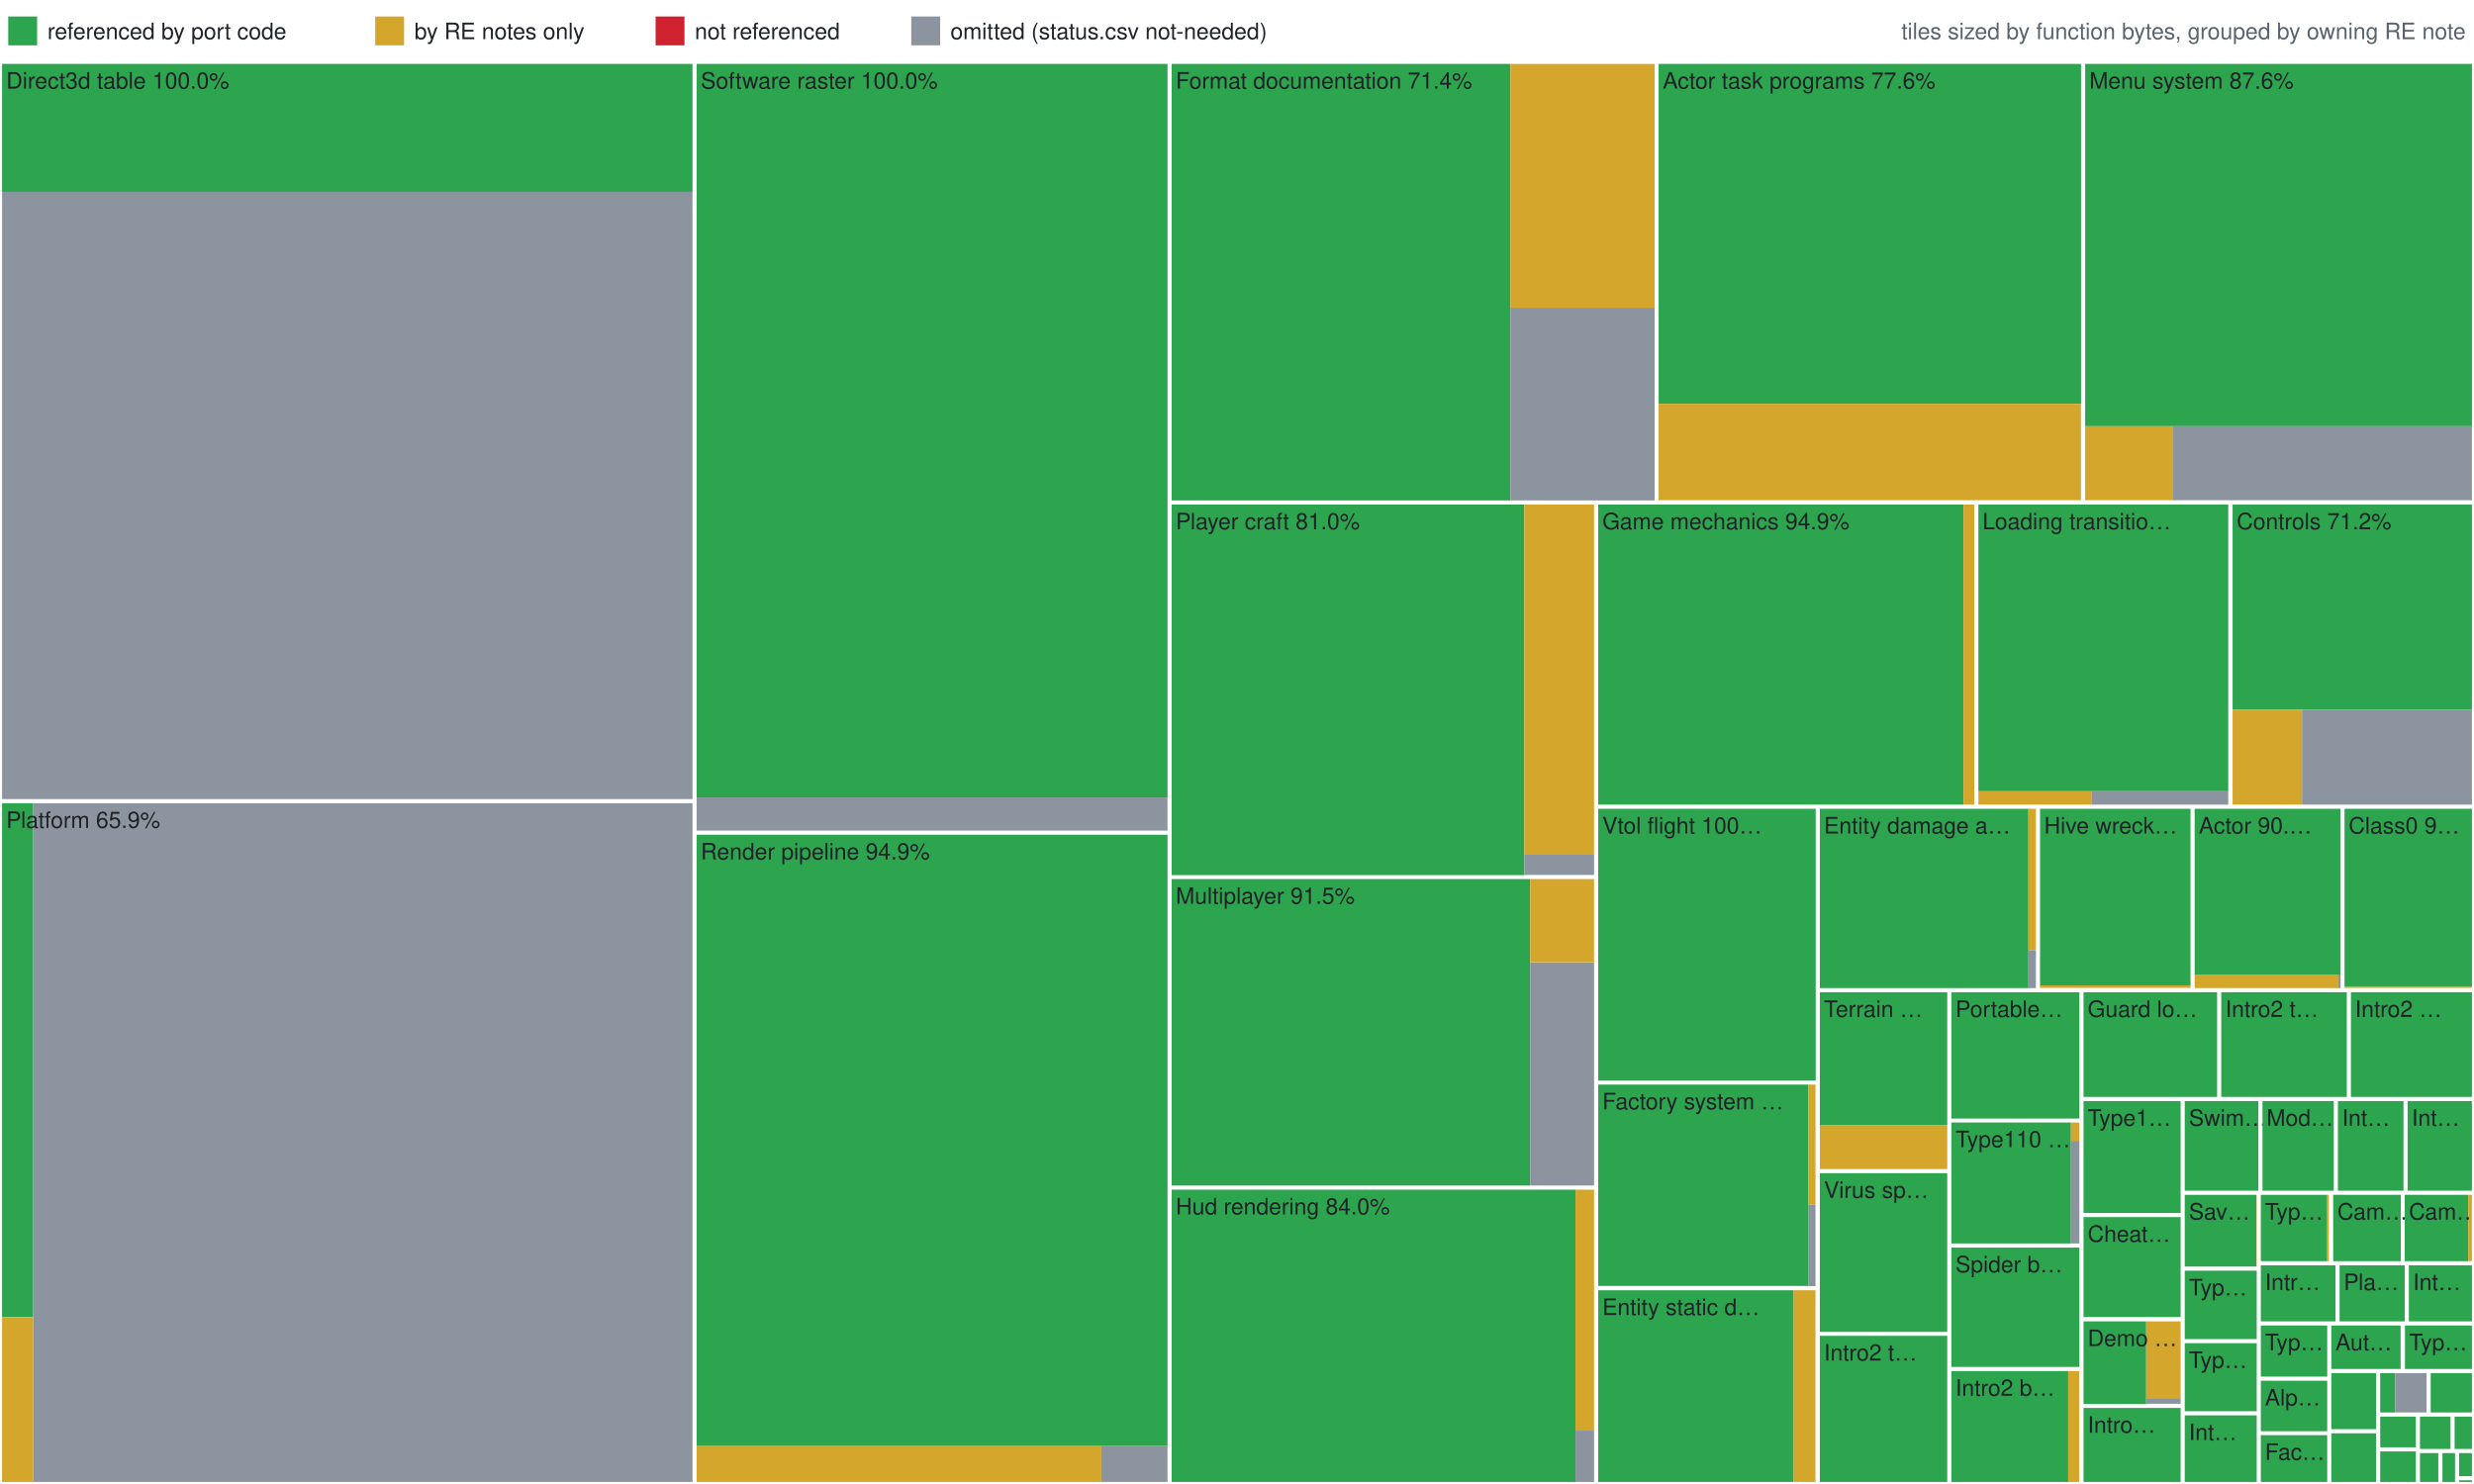
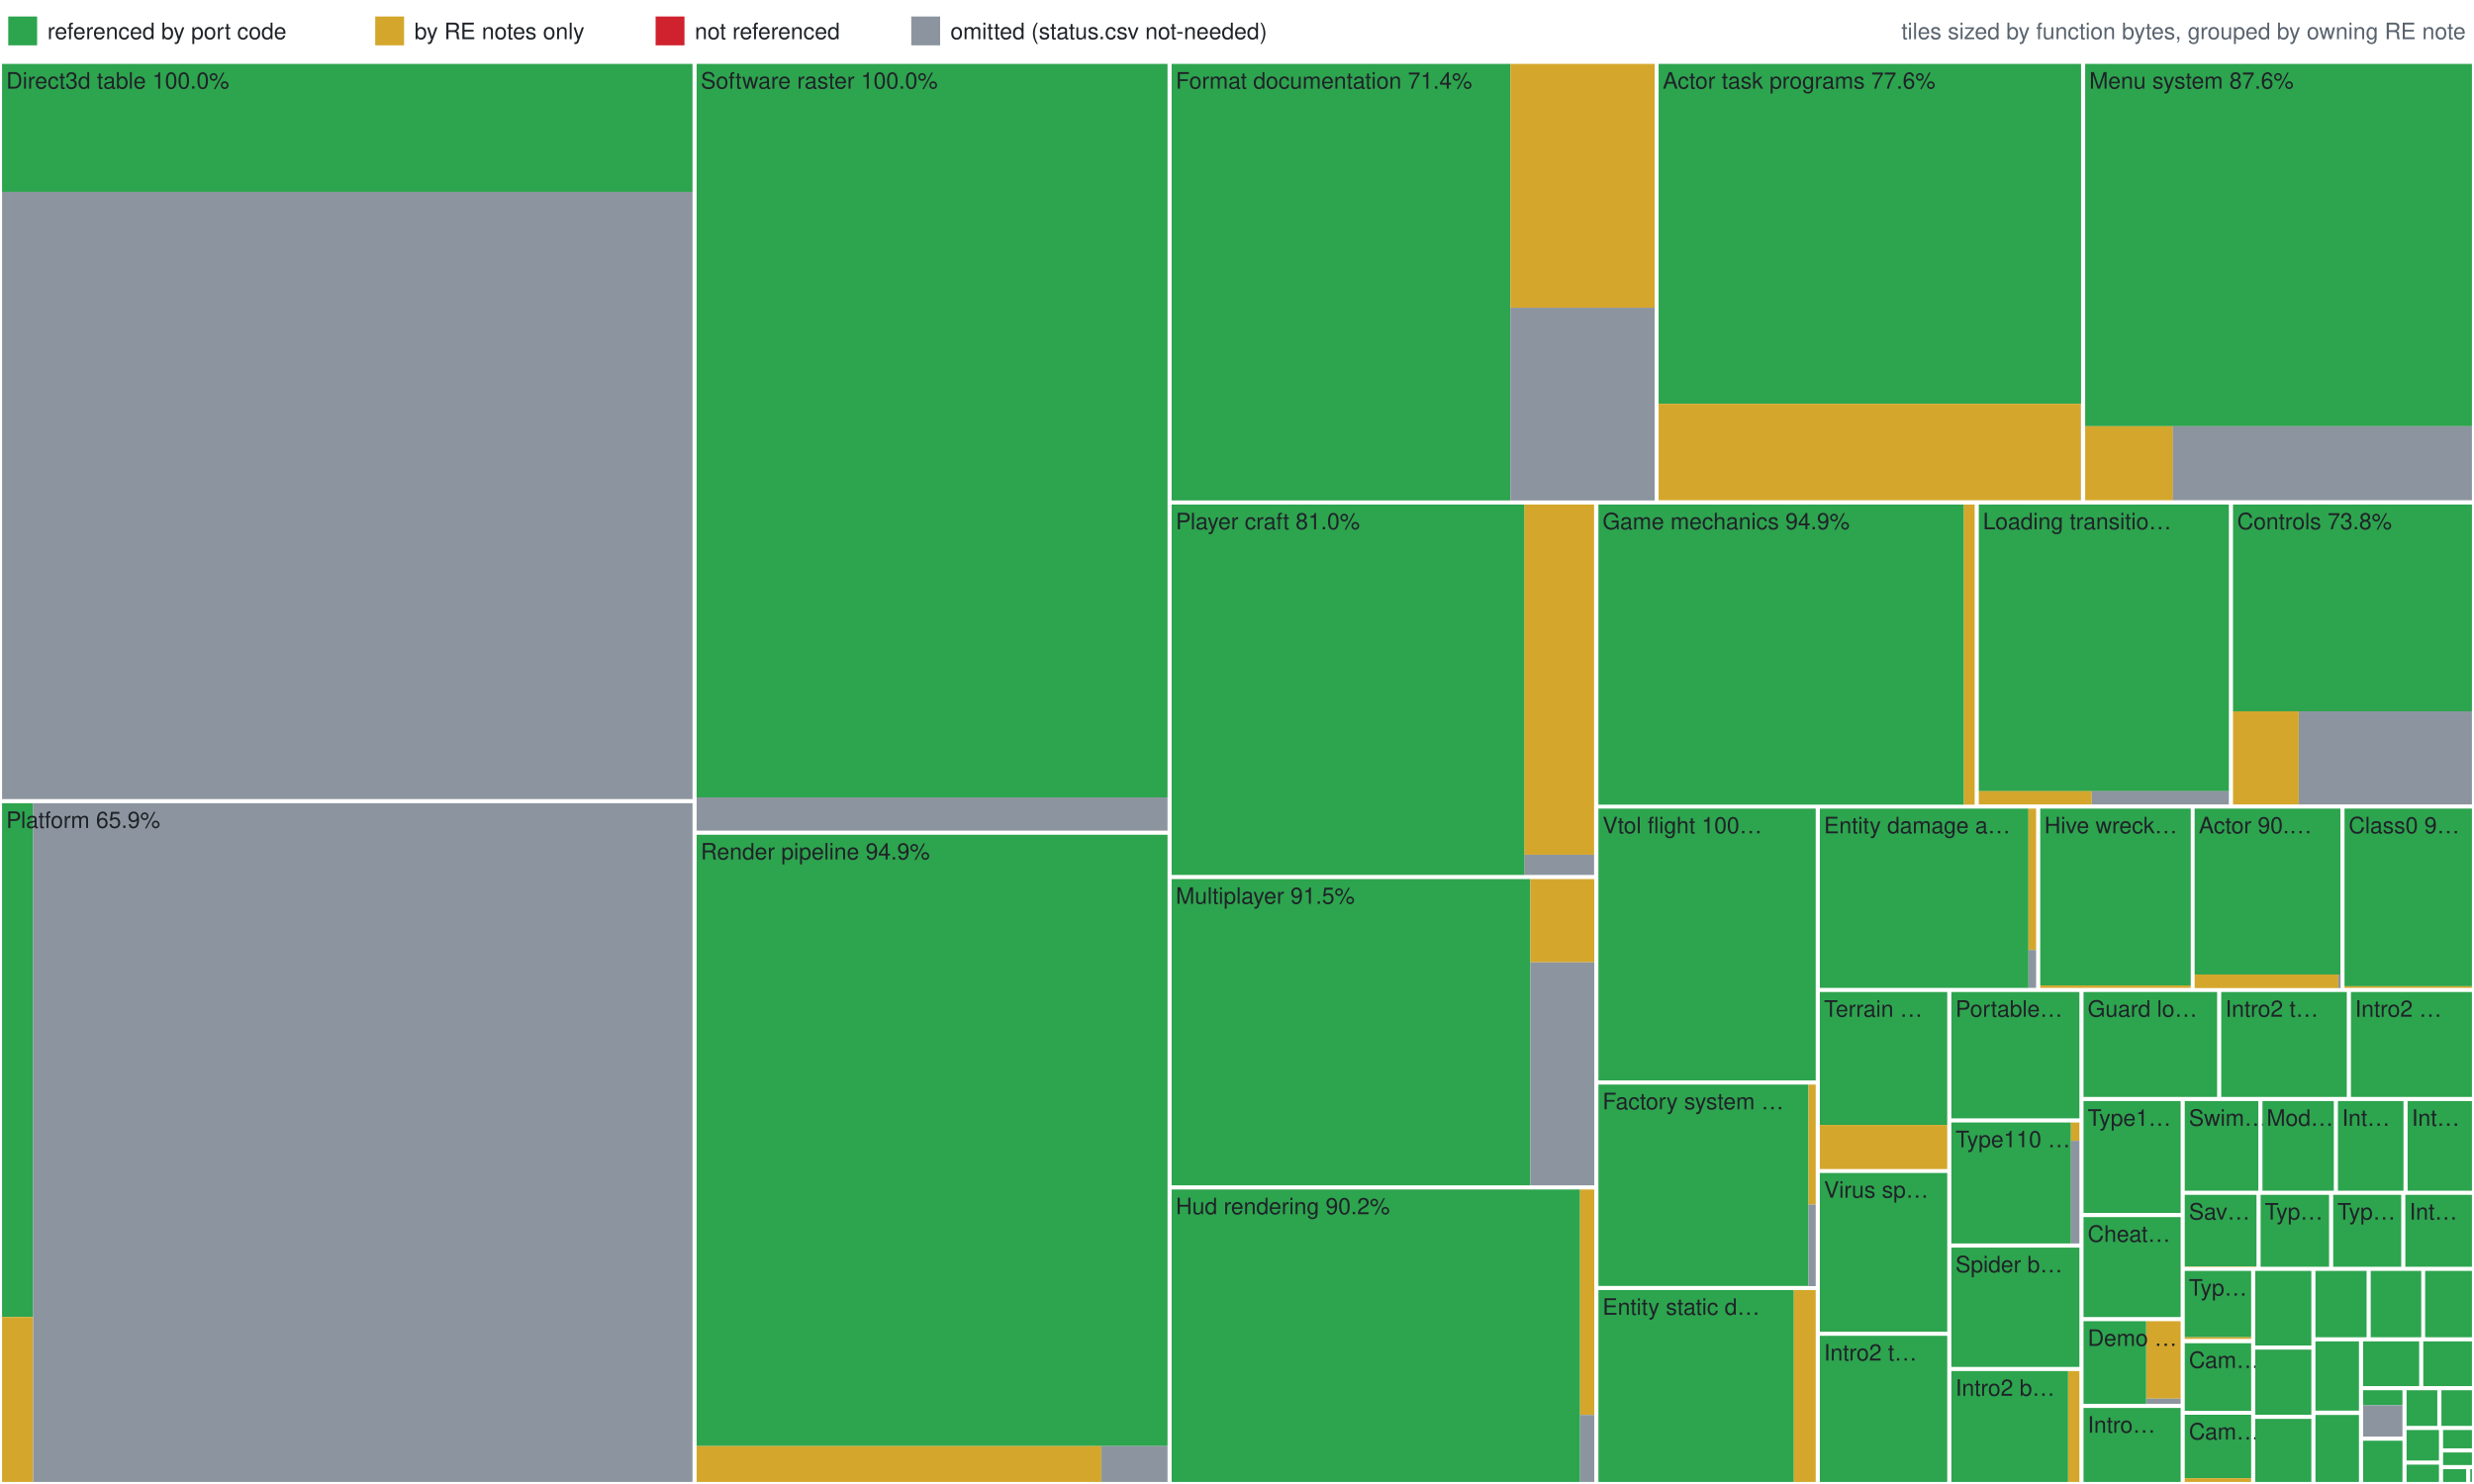
<svg xmlns="http://www.w3.org/2000/svg" width="1200" height="720" viewBox="0 0 1200 720" font-family="Segoe UI, Helvetica, Arial, sans-serif" font-size="11">
  <rect width="1200" height="720" fill="#ffffff" />
  <rect x="4" y="8" width="14" height="14" fill="#2da44e" />
  <text x="23" y="19" fill="#1f2328">referenced by port code</text>
  <rect x="182" y="8" width="14" height="14" fill="#d4a72c" />
  <text x="201" y="19" fill="#1f2328">by RE notes only</text>
  <rect x="318" y="8" width="14" height="14" fill="#cf222e" />
  <text x="337" y="19" fill="#1f2328">not referenced</text>
  <rect x="442" y="8" width="14" height="14" fill="#8c959f" />
  <text x="461" y="19" fill="#1f2328">omitted (status.csv not-needed)</text>
  <text x="1196" y="19" fill="#59636e" text-anchor="end">tiles sized by function bytes, grouped by owning RE note</text>
  <g>
    <rect x="1" y="31" width="334.9" height="62.1" fill="#2da44e" />
    <rect x="1" y="93.1" width="334.9" height="294.6" fill="#8c959f" />
    <text x="3" y="43" fill="#1f2328">Direct3d table 100.0%</text>
  </g>
  <g>
    <rect x="1" y="389.7" width="15.1" height="249.3" fill="#2da44e" />
    <rect x="1" y="639" width="15.1" height="80" fill="#d4a72c" />
    <rect x="16.1" y="389.7" width="319.8" height="329.3" fill="#8c959f" />
    <text x="3" y="401.7" fill="#1f2328">Platform 65.9%</text>
  </g>
  <g>
    <rect x="337.9" y="31" width="228.4" height="355.9" fill="#2da44e" />
    <rect x="337.9" y="386.9" width="228.4" height="16.1" fill="#8c959f" />
    <text x="339.9" y="43" fill="#1f2328">Software raster 100.0%</text>
  </g>
  <g>
    <rect x="337.9" y="405" width="228.4" height="296.6" fill="#2da44e" />
    <rect x="337.9" y="701.6" width="196.3" height="17.4" fill="#d4a72c" />
    <rect x="534.2" y="701.6" width="32.1" height="17.4" fill="#8c959f" />
    <text x="339.9" y="417" fill="#1f2328">Render pipeline 94.9%</text>
  </g>
  <g>
    <rect x="568.3" y="31" width="164.3" height="211.8" fill="#2da44e" />
    <rect x="732.6" y="31" width="70" height="118.3" fill="#d4a72c" />
    <rect x="732.6" y="149.3" width="70" height="93.5" fill="#8c959f" />
    <text x="570.3" y="43" fill="#1f2328">Format documentation 71.4%</text>
  </g>
  <g>
    <rect x="804.5" y="31" width="204.9" height="164.9" fill="#2da44e" />
    <rect x="804.5" y="195.9" width="204.8" height="46.8" fill="#d4a72c" />
    <rect x="1009.3" y="195.9" width="0.1" height="46.8" fill="#8c959f" />
    <text x="806.5" y="43" fill="#1f2328">Actor task programs 77.6%</text>
  </g>
  <g>
    <rect x="1011.4" y="31" width="187.6" height="175.8" fill="#2da44e" />
    <rect x="1011.4" y="206.8" width="42.6" height="35.9" fill="#d4a72c" />
    <rect x="1053.9" y="206.8" width="145.1" height="35.9" fill="#8c959f" />
    <text x="1013.4" y="43" fill="#1f2328">Menu system 87.6%</text>
  </g>
  <g>
-     <rect x="568.3" y="244.8" width="171.1" height="179.8" fill="#2da44e" />
-     <rect x="739.4" y="244.8" width="33.8" height="170" fill="#d4a72c" />
+     <rect x="568.3" y="244.8" width="171.2" height="179.7" fill="#2da44e" />
+     <rect x="739.4" y="244.8" width="33.8" height="169.9" fill="#d4a72c" />
    <rect x="739.4" y="414.7" width="33.8" height="9.8" fill="#8c959f" />
    <text x="570.3" y="256.8" fill="#1f2328">Player craft 81.0%</text>
  </g>
  <g>
-     <rect x="568.3" y="426.5" width="173.9" height="148.7" fill="#2da44e" />
-     <rect x="742.2" y="426.5" width="31" height="40.4" fill="#d4a72c" />
-     <rect x="742.2" y="467" width="31" height="108.2" fill="#8c959f" />
+     <rect x="568.3" y="426.5" width="174" height="148.6" fill="#2da44e" />
+     <rect x="742.3" y="426.5" width="31" height="40.4" fill="#d4a72c" />
+     <rect x="742.3" y="466.9" width="31" height="108.2" fill="#8c959f" />
    <text x="570.3" y="438.5" fill="#1f2328">Multiplayer 91.5%</text>
  </g>
  <g>
-     <rect x="568.3" y="577.2" width="196" height="141.8" fill="#2da44e" />
-     <rect x="764.2" y="577.2" width="9" height="116.9" fill="#d4a72c" />
-     <rect x="764.2" y="694.1" width="9" height="24.9" fill="#8c959f" />
-     <text x="570.3" y="589.2" fill="#1f2328">Hud rendering 84.0%</text>
-   </g>
-   <g>
-     <rect x="775.2" y="244.8" width="177.2" height="145.6" fill="#2da44e" />
-     <rect x="952.4" y="244.8" width="5.2" height="145.6" fill="#d4a72c" />
-     <text x="777.2" y="256.8" fill="#1f2328">Game mechanics 94.9%</text>
-   </g>
-   <g>
-     <rect x="959.6" y="244.8" width="121.2" height="139.1" fill="#2da44e" />
-     <rect x="959.6" y="383.9" width="54.8" height="6.5" fill="#d4a72c" />
-     <rect x="1014.4" y="383.9" width="66.4" height="6.5" fill="#8c959f" />
-     <text x="961.6" y="256.8" fill="#1f2328">Loading transitio…</text>
-   </g>
-   <g>
-     <rect x="1082.9" y="244.8" width="116.1" height="99.5" fill="#2da44e" />
-     <rect x="1082.9" y="344.3" width="33.8" height="46.1" fill="#d4a72c" />
-     <rect x="1116.6" y="344.3" width="82.4" height="46.1" fill="#8c959f" />
-     <text x="1084.9" y="256.8" fill="#1f2328">Controls 71.2%</text>
-   </g>
-   <g>
-     <rect x="775.2" y="392.4" width="105.5" height="131.9" fill="#2da44e" />
-     <text x="777.2" y="404.4" fill="#1f2328">Vtol flight 100…</text>
-   </g>
-   <g>
-     <rect x="775.2" y="526.2" width="102" height="97.7" fill="#2da44e" />
-     <rect x="877.1" y="526.2" width="3.5" height="58.2" fill="#d4a72c" />
-     <rect x="877.1" y="584.4" width="3.5" height="39.6" fill="#8c959f" />
-     <text x="777.2" y="538.2" fill="#1f2328">Factory system …</text>
-   </g>
-   <g>
-     <rect x="775.2" y="626" width="94.8" height="93" fill="#2da44e" />
-     <rect x="870" y="626" width="10.6" height="93" fill="#d4a72c" />
-     <text x="777.2" y="638" fill="#1f2328">Entity static d…</text>
-   </g>
-   <g>
-     <rect x="882.7" y="392.4" width="101.2" height="87" fill="#2da44e" />
-     <rect x="983.8" y="392.4" width="3.7" height="68.6" fill="#d4a72c" />
-     <rect x="983.8" y="461" width="3.7" height="18.4" fill="#8c959f" />
-     <text x="884.7" y="404.4" fill="#1f2328">Entity damage a…</text>
-   </g>
-   <g>
-     <rect x="989.5" y="392.4" width="73" height="85.8" fill="#2da44e" />
-     <rect x="989.5" y="478.1" width="73" height="1.2" fill="#d4a72c" />
-     <text x="991.5" y="404.4" fill="#1f2328">Hive wreck…</text>
-   </g>
-   <g>
-     <rect x="1064.5" y="392.4" width="70.7" height="80.4" fill="#2da44e" />
+     <rect x="568.3" y="577.1" width="198.1" height="141.9" fill="#2da44e" />
+     <rect x="766.4" y="577.1" width="6.9" height="109.4" fill="#d4a72c" />
+     <rect x="766.4" y="686.5" width="6.9" height="32.5" fill="#8c959f" />
+     <text x="570.3" y="589.1" fill="#1f2328">Hud rendering 90.2%</text>
+   </g>
+   <g>
+     <rect x="775.3" y="244.8" width="177.3" height="145.6" fill="#2da44e" />
+     <rect x="952.6" y="244.8" width="5.2" height="145.6" fill="#d4a72c" />
+     <text x="777.3" y="256.8" fill="#1f2328">Game mechanics 94.9%</text>
+   </g>
+   <g>
+     <rect x="959.8" y="244.8" width="121.3" height="139.1" fill="#2da44e" />
+     <rect x="959.8" y="383.8" width="54.8" height="6.5" fill="#d4a72c" />
+     <rect x="1014.6" y="383.8" width="66.5" height="6.5" fill="#8c959f" />
+     <text x="961.8" y="256.8" fill="#1f2328">Loading transitio…</text>
+   </g>
+   <g>
+     <rect x="1083.1" y="244.8" width="115.9" height="100.4" fill="#2da44e" />
+     <rect x="1083.1" y="345.1" width="31.9" height="45.2" fill="#d4a72c" />
+     <rect x="1115" y="345.1" width="84" height="45.2" fill="#8c959f" />
+     <text x="1085.1" y="256.8" fill="#1f2328">Controls 73.8%</text>
+   </g>
+   <g>
+     <rect x="775.3" y="392.3" width="105.4" height="131.9" fill="#2da44e" />
+     <text x="777.3" y="404.3" fill="#1f2328">Vtol flight 100…</text>
+   </g>
+   <g>
+     <rect x="775.3" y="526.2" width="101.9" height="97.7" fill="#2da44e" />
+     <rect x="877.2" y="526.2" width="3.5" height="58.2" fill="#d4a72c" />
+     <rect x="877.2" y="584.4" width="3.5" height="39.6" fill="#8c959f" />
+     <text x="777.3" y="538.2" fill="#1f2328">Factory system …</text>
+   </g>
+   <g>
+     <rect x="775.3" y="625.9" width="94.8" height="93.1" fill="#2da44e" />
+     <rect x="870.1" y="625.9" width="10.6" height="93.1" fill="#d4a72c" />
+     <text x="777.3" y="637.9" fill="#1f2328">Entity static d…</text>
+   </g>
+   <g>
+     <rect x="882.7" y="392.3" width="101.2" height="87" fill="#2da44e" />
+     <rect x="983.9" y="392.3" width="3.7" height="68.6" fill="#d4a72c" />
+     <rect x="983.9" y="460.9" width="3.7" height="18.4" fill="#8c959f" />
+     <text x="884.7" y="404.3" fill="#1f2328">Entity damage a…</text>
+   </g>
+   <g>
+     <rect x="989.6" y="392.3" width="73" height="85.8" fill="#2da44e" />
+     <rect x="989.6" y="478.1" width="73" height="1.2" fill="#d4a72c" />
+     <text x="991.6" y="404.3" fill="#1f2328">Hive wreck…</text>
+   </g>
+   <g>
+     <rect x="1064.5" y="392.3" width="70.7" height="80.5" fill="#2da44e" />
    <rect x="1064.5" y="472.8" width="69.7" height="6.6" fill="#d4a72c" />
    <rect x="1134.2" y="472.8" width="1.1" height="6.6" fill="#8c959f" />
-     <text x="1066.5" y="404.4" fill="#1f2328">Actor 90.…</text>
-   </g>
-   <g>
-     <rect x="1137.2" y="392.4" width="61.8" height="86.2" fill="#2da44e" />
+     <text x="1066.5" y="404.3" fill="#1f2328">Actor 90.…</text>
+   </g>
+   <g>
+     <rect x="1137.2" y="392.3" width="61.8" height="86.2" fill="#2da44e" />
    <rect x="1137.2" y="478.5" width="61.8" height="0.8" fill="#d4a72c" />
-     <text x="1139.2" y="404.4" fill="#1f2328">Class0 9…</text>
-   </g>
-   <g>
-     <rect x="882.7" y="481.4" width="61.8" height="64.4" fill="#2da44e" />
+     <text x="1139.2" y="404.3" fill="#1f2328">Class0 9…</text>
+   </g>
+   <g>
+     <rect x="882.7" y="481.3" width="61.8" height="64.5" fill="#2da44e" />
    <rect x="882.7" y="545.8" width="61.8" height="21.4" fill="#d4a72c" />
-     <text x="884.7" y="493.4" fill="#1f2328">Terrain …</text>
-   </g>
-   <g>
-     <rect x="882.7" y="569.2" width="61.8" height="77" fill="#2da44e" />
-     <text x="884.7" y="581.2" fill="#1f2328">Virus sp…</text>
+     <text x="884.7" y="493.3" fill="#1f2328">Terrain …</text>
+   </g>
+   <g>
+     <rect x="882.7" y="569.1" width="61.8" height="77" fill="#2da44e" />
+     <text x="884.7" y="581.1" fill="#1f2328">Virus sp…</text>
  </g>
  <g>
    <rect x="882.7" y="648.1" width="61.8" height="70.9" fill="#2da44e" />
    <text x="884.7" y="660.1" fill="#1f2328">Intro2 t…</text>
  </g>
  <g>
-     <rect x="946.5" y="481.4" width="62.1" height="61.3" fill="#2da44e" />
-     <text x="948.5" y="493.4" fill="#1f2328">Portable…</text>
+     <rect x="946.5" y="481.3" width="62.1" height="61.3" fill="#2da44e" />
+     <text x="948.5" y="493.3" fill="#1f2328">Portable…</text>
  </g>
  <g>
    <rect x="946.5" y="544.6" width="58" height="58.7" fill="#2da44e" />
    <rect x="1004.5" y="544.6" width="4.1" height="8.9" fill="#d4a72c" />
    <rect x="1004.5" y="553.5" width="4.1" height="49.8" fill="#8c959f" />
    <text x="948.5" y="556.6" fill="#1f2328">Type110 …</text>
  </g>
  <g>
    <rect x="946.5" y="605.3" width="62.1" height="57.9" fill="#2da44e" />
    <text x="948.5" y="617.3" fill="#1f2328">Spider b…</text>
  </g>
  <g>
-     <rect x="946.5" y="665.2" width="56.7" height="53.8" fill="#2da44e" />
-     <rect x="1003.1" y="665.2" width="5.4" height="53.8" fill="#d4a72c" />
+     <rect x="946.5" y="665.2" width="56.6" height="53.8" fill="#2da44e" />
+     <rect x="1003.2" y="665.2" width="5.4" height="53.8" fill="#d4a72c" />
    <text x="948.5" y="677.2" fill="#1f2328">Intro2 b…</text>
  </g>
  <g>
-     <rect x="1010.6" y="481.4" width="64.8" height="50.8" fill="#2da44e" />
-     <text x="1012.6" y="493.4" fill="#1f2328">Guard lo…</text>
-   </g>
-   <g>
-     <rect x="1077.4" y="481.4" width="60.9" height="50.8" fill="#2da44e" />
-     <text x="1079.4" y="493.4" fill="#1f2328">Intro2 t…</text>
-   </g>
-   <g>
-     <rect x="1140.3" y="481.4" width="58.7" height="50.8" fill="#2da44e" />
-     <text x="1142.3" y="493.4" fill="#1f2328">Intro2 …</text>
+     <rect x="1010.6" y="481.3" width="64.8" height="50.9" fill="#2da44e" />
+     <text x="1012.6" y="493.3" fill="#1f2328">Guard lo…</text>
+   </g>
+   <g>
+     <rect x="1077.4" y="481.3" width="60.9" height="50.9" fill="#2da44e" />
+     <text x="1079.4" y="493.3" fill="#1f2328">Intro2 t…</text>
+   </g>
+   <g>
+     <rect x="1140.3" y="481.3" width="58.7" height="50.9" fill="#2da44e" />
+     <text x="1142.3" y="493.3" fill="#1f2328">Intro2 …</text>
  </g>
  <g>
    <rect x="1010.6" y="534.2" width="47.1" height="54.3" fill="#2da44e" />
    <text x="1012.6" y="546.2" fill="#1f2328">Type1…</text>
  </g>
  <g>
    <rect x="1010.6" y="590.5" width="47.1" height="48.5" fill="#2da44e" />
    <text x="1012.6" y="602.5" fill="#1f2328">Cheat…</text>
  </g>
  <g>
-     <rect x="1010.6" y="641.1" width="30.4" height="40.1" fill="#2da44e" />
-     <rect x="1041" y="641.1" width="16.7" height="37.6" fill="#d4a72c" />
-     <rect x="1041" y="678.6" width="16.7" height="2.5" fill="#8c959f" />
-     <text x="1012.6" y="653.1" fill="#1f2328">Demo …</text>
+     <rect x="1010.6" y="641" width="30.4" height="40.1" fill="#2da44e" />
+     <rect x="1041.1" y="641" width="16.6" height="37.6" fill="#d4a72c" />
+     <rect x="1041.1" y="678.6" width="16.6" height="2.5" fill="#8c959f" />
+     <text x="1012.6" y="653" fill="#1f2328">Demo …</text>
  </g>
  <g>
    <rect x="1010.6" y="683.1" width="47.1" height="35.9" fill="#2da44e" />
    <text x="1012.6" y="695.1" fill="#1f2328">Intro…</text>
  </g>
  <g>
    <rect x="1059.7" y="534.2" width="35.7" height="43.5" fill="#2da44e" />
    <text x="1061.7" y="546.2" fill="#1f2328">Swim…</text>
  </g>
  <g>
    <rect x="1097.4" y="534.2" width="34.6" height="43.5" fill="#2da44e" />
    <text x="1099.4" y="546.2" fill="#1f2328">Mod…</text>
  </g>
  <g>
    <rect x="1134" y="534.2" width="31.8" height="43.5" fill="#2da44e" />
    <text x="1136" y="546.2" fill="#1f2328">Int…</text>
  </g>
  <g>
    <rect x="1167.8" y="534.2" width="31.2" height="43.5" fill="#2da44e" />
    <text x="1169.8" y="546.2" fill="#1f2328">Int…</text>
  </g>
  <g>
-     <rect x="1059.7" y="579.7" width="34.7" height="34.8" fill="#2da44e" />
-     <rect x="1094.4" y="579.7" width="0.2" height="34.8" fill="#d4a72c" />
+     <rect x="1059.7" y="579.7" width="34.8" height="34.7" fill="#2da44e" />
+     <rect x="1059.7" y="614.4" width="34.8" height="0.2" fill="#d4a72c" />
    <text x="1061.7" y="591.7" fill="#1f2328">Sav…</text>
  </g>
  <g>
-     <rect x="1059.7" y="616.5" width="34.9" height="33.2" fill="#2da44e" />
-     <text x="1061.7" y="628.5" fill="#1f2328">Typ…</text>
-   </g>
-   <g>
-     <rect x="1059.7" y="651.7" width="34.9" height="33" fill="#2da44e" />
-     <text x="1061.7" y="663.7" fill="#1f2328">Typ…</text>
-   </g>
-   <g>
-     <rect x="1059.7" y="686.7" width="34.9" height="32.3" fill="#2da44e" />
-     <text x="1061.7" y="698.7" fill="#1f2328">Int…</text>
-   </g>
-   <g>
-     <rect x="1096.6" y="579.7" width="32.2" height="32.2" fill="#2da44e" />
-     <rect x="1128.8" y="579.7" width="0.8" height="32.2" fill="#d4a72c" />
-     <text x="1098.6" y="591.7" fill="#1f2328">Typ…</text>
-   </g>
-   <g>
-     <rect x="1131.7" y="579.7" width="32.8" height="32.2" fill="#2da44e" />
-     <text x="1133.7" y="591.7" fill="#1f2328">Cam…</text>
-   </g>
-   <g>
-     <rect x="1166.4" y="579.7" width="30.8" height="32.2" fill="#2da44e" />
-     <rect x="1197.2" y="579.7" width="1.8" height="32.2" fill="#d4a72c" />
-     <text x="1168.4" y="591.7" fill="#1f2328">Cam…</text>
-   </g>
-   <g>
-     <rect x="1096.6" y="613.9" width="36.2" height="27.2" fill="#2da44e" />
-     <text x="1098.6" y="625.9" fill="#1f2328">Intr…</text>
-   </g>
-   <g>
-     <rect x="1134.8" y="613.9" width="31.6" height="27.2" fill="#2da44e" />
-     <text x="1136.8" y="625.9" fill="#1f2328">Pla…</text>
-   </g>
-   <g>
-     <rect x="1168.4" y="613.9" width="30.6" height="27.2" fill="#2da44e" />
-     <text x="1170.4" y="625.9" fill="#1f2328">Int…</text>
-   </g>
-   <g>
-     <rect x="1096.6" y="643.1" width="32.2" height="24.8" fill="#2da44e" />
-     <text x="1098.6" y="655.1" fill="#1f2328">Typ…</text>
-   </g>
-   <g>
-     <rect x="1096.6" y="669.9" width="32.2" height="24.5" fill="#2da44e" />
-     <text x="1098.6" y="681.9" fill="#1f2328">Alp…</text>
-   </g>
-   <g>
-     <rect x="1096.6" y="696.3" width="32.2" height="22.7" fill="#2da44e" />
-     <text x="1098.6" y="708.3" fill="#1f2328">Fac…</text>
-   </g>
-   <g>
-     <rect x="1130.8" y="643.1" width="33.6" height="21.1" fill="#2da44e" />
-     <text x="1132.8" y="655.1" fill="#1f2328">Aut…</text>
-   </g>
-   <g>
-     <rect x="1166.5" y="643.1" width="32.5" height="21.1" fill="#2da44e" />
-     <text x="1168.5" y="655.1" fill="#1f2328">Typ…</text>
-   </g>
-   <g>
-     <rect x="1130.8" y="666.2" width="21.7" height="27.2" fill="#2da44e" />
-   </g>
-   <g>
-     <rect x="1130.8" y="695.4" width="21.7" height="23.6" fill="#2da44e" />
-   </g>
-   <g>
-     <rect x="1154.5" y="666.2" width="7.3" height="19.1" fill="#2da44e" />
-     <rect x="1161.8" y="666.2" width="15.2" height="19.1" fill="#8c959f" />
-   </g>
-   <g>
-     <rect x="1179" y="666.2" width="20" height="19.1" fill="#2da44e" />
-   </g>
-   <g>
-     <rect x="1154.5" y="687.3" width="17.3" height="14.9" fill="#2da44e" />
-   </g>
-   <g>
-     <rect x="1154.5" y="704.2" width="17.3" height="14.8" fill="#2da44e" />
-   </g>
-   <g>
-     <rect x="1173.8" y="687.3" width="14.8" height="15.7" fill="#2da44e" />
-   </g>
-   <g>
-     <rect x="1190.6" y="687.3" width="8.4" height="15.7" fill="#2da44e" />
-   </g>
-   <g>
-     <rect x="1173.8" y="705" width="8.9" height="14" fill="#2da44e" />
-   </g>
-   <g>
-     <rect x="1184.7" y="705" width="6.1" height="14" fill="#2da44e" />
-   </g>
-   <g>
-     <rect x="1192.8" y="705" width="6.2" height="11.2" fill="#2da44e" />
-   </g>
-   <g>
-     <rect x="1192.8" y="718.2" width="6.2" height="0.8" fill="#2da44e" />
+     <rect x="1096.5" y="579.7" width="33.2" height="34.9" fill="#2da44e" />
+     <text x="1098.5" y="591.7" fill="#1f2328">Typ…</text>
+   </g>
+   <g>
+     <rect x="1131.7" y="579.7" width="33" height="34.9" fill="#2da44e" />
+     <text x="1133.7" y="591.7" fill="#1f2328">Typ…</text>
+   </g>
+   <g>
+     <rect x="1166.7" y="579.7" width="32.3" height="34.9" fill="#2da44e" />
+     <text x="1168.7" y="591.7" fill="#1f2328">Int…</text>
+   </g>
+   <g>
+     <rect x="1059.7" y="616.6" width="32.2" height="32.2" fill="#2da44e" />
+     <rect x="1059.7" y="648.8" width="32.2" height="0.8" fill="#d4a72c" />
+     <text x="1061.7" y="628.6" fill="#1f2328">Typ…</text>
+   </g>
+   <g>
+     <rect x="1059.7" y="651.7" width="32.2" height="32.8" fill="#2da44e" />
+     <text x="1061.7" y="663.7" fill="#1f2328">Cam…</text>
+   </g>
+   <g>
+     <rect x="1059.7" y="686.4" width="32.2" height="30.8" fill="#2da44e" />
+     <rect x="1059.7" y="717.2" width="32.2" height="1.8" fill="#d4a72c" />
+     <text x="1061.7" y="698.4" fill="#1f2328">Cam…</text>
+   </g>
+   <g>
+     <rect x="1093.9" y="616.6" width="27.2" height="36.2" fill="#2da44e" />
+   </g>
+   <g>
+     <rect x="1093.9" y="654.8" width="27.2" height="31.6" fill="#2da44e" />
+   </g>
+   <g>
+     <rect x="1093.9" y="688.4" width="27.2" height="30.6" fill="#2da44e" />
+   </g>
+   <g>
+     <rect x="1123.1" y="616.6" width="24.8" height="32.2" fill="#2da44e" />
+   </g>
+   <g>
+     <rect x="1149.9" y="616.6" width="24.5" height="32.2" fill="#2da44e" />
+   </g>
+   <g>
+     <rect x="1176.3" y="616.6" width="22.7" height="32.2" fill="#2da44e" />
+   </g>
+   <g>
+     <rect x="1123.1" y="650.8" width="21.1" height="33.6" fill="#2da44e" />
+   </g>
+   <g>
+     <rect x="1123.1" y="686.5" width="21.1" height="32.5" fill="#2da44e" />
+   </g>
+   <g>
+     <rect x="1146.2" y="650.8" width="27.2" height="21.7" fill="#2da44e" />
+   </g>
+   <g>
+     <rect x="1175.4" y="650.8" width="23.6" height="21.7" fill="#2da44e" />
+   </g>
+   <g>
+     <rect x="1146.2" y="674.5" width="19.1" height="7.3" fill="#2da44e" />
+     <rect x="1146.2" y="681.8" width="19.1" height="15.2" fill="#8c959f" />
+   </g>
+   <g>
+     <rect x="1146.2" y="699" width="19.1" height="20" fill="#2da44e" />
+   </g>
+   <g>
+     <rect x="1167.3" y="674.5" width="14.9" height="17.3" fill="#2da44e" />
+   </g>
+   <g>
+     <rect x="1184.2" y="674.5" width="14.8" height="17.3" fill="#2da44e" />
+   </g>
+   <g>
+     <rect x="1167.3" y="693.8" width="15.7" height="14.8" fill="#2da44e" />
+   </g>
+   <g>
+     <rect x="1167.3" y="710.6" width="15.7" height="8.4" fill="#2da44e" />
+   </g>
+   <g>
+     <rect x="1185" y="693.8" width="14" height="8.9" fill="#2da44e" />
+   </g>
+   <g>
+     <rect x="1185" y="704.7" width="14" height="6.1" fill="#2da44e" />
+   </g>
+   <g>
+     <rect x="1185" y="712.8" width="11.2" height="6.2" fill="#2da44e" />
+   </g>
+   <g>
+     <rect x="1198.2" y="712.8" width="0.8" height="6.2" fill="#2da44e" />
  </g>
</svg>
